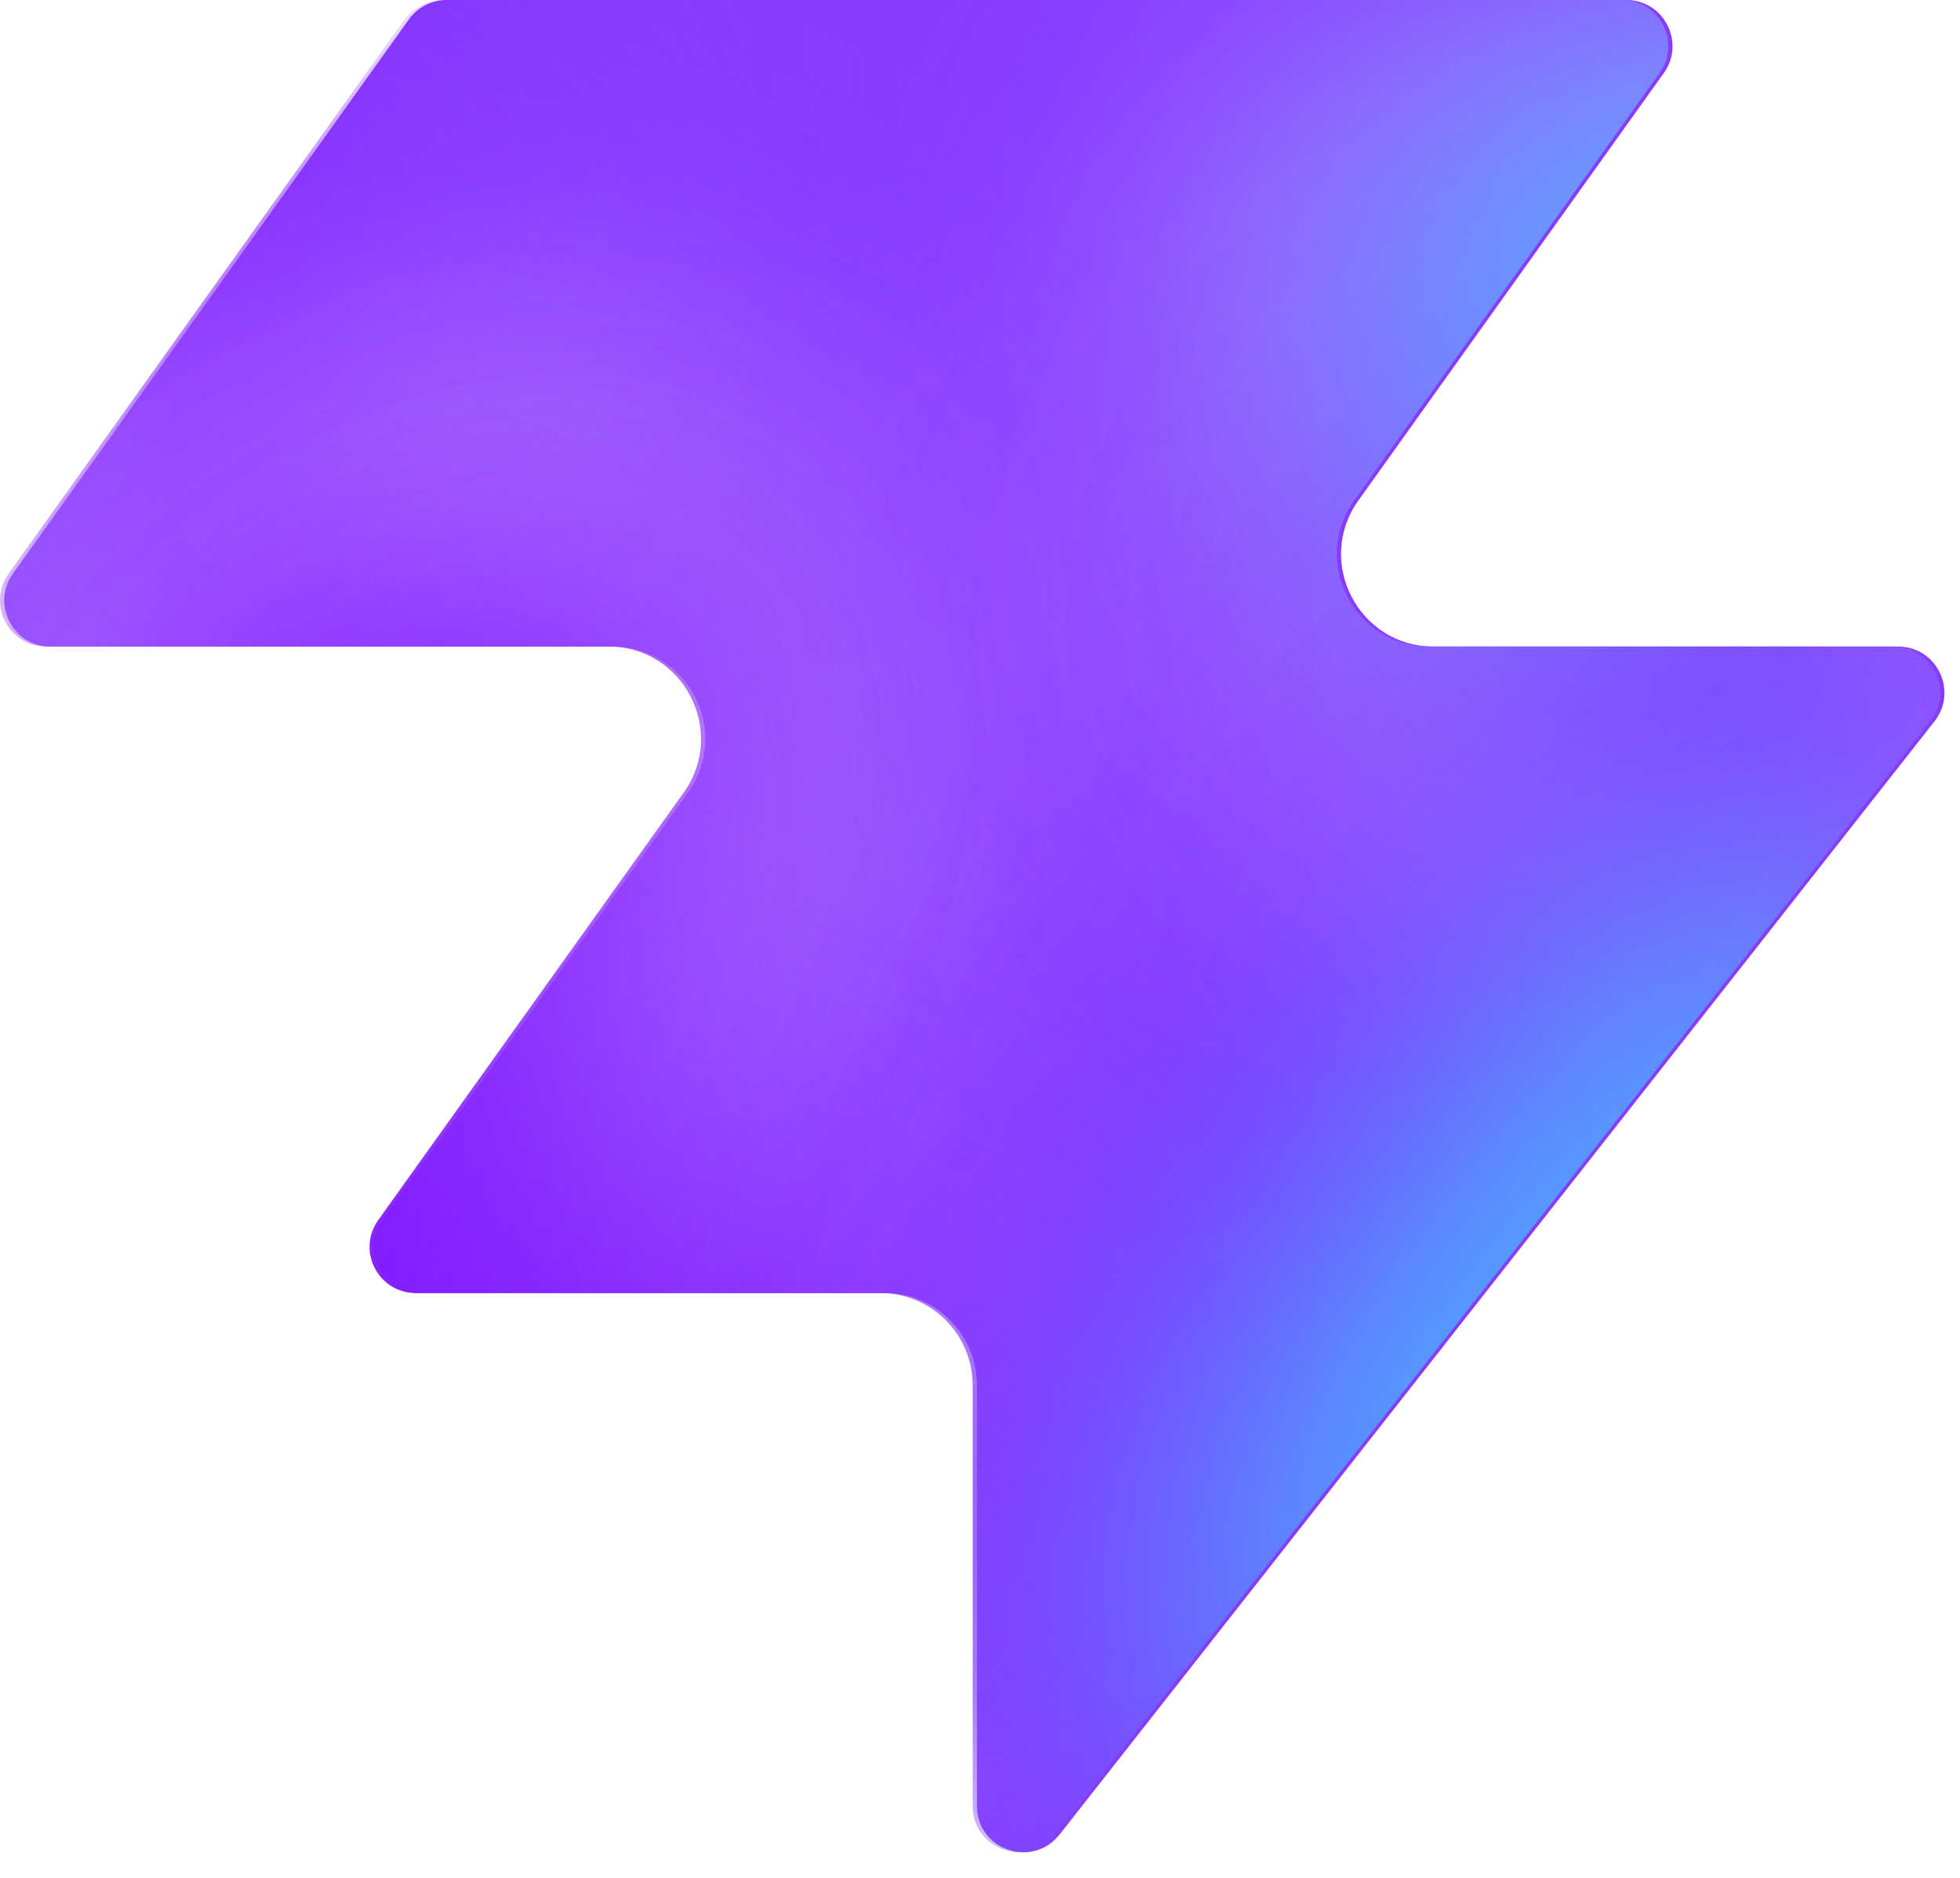
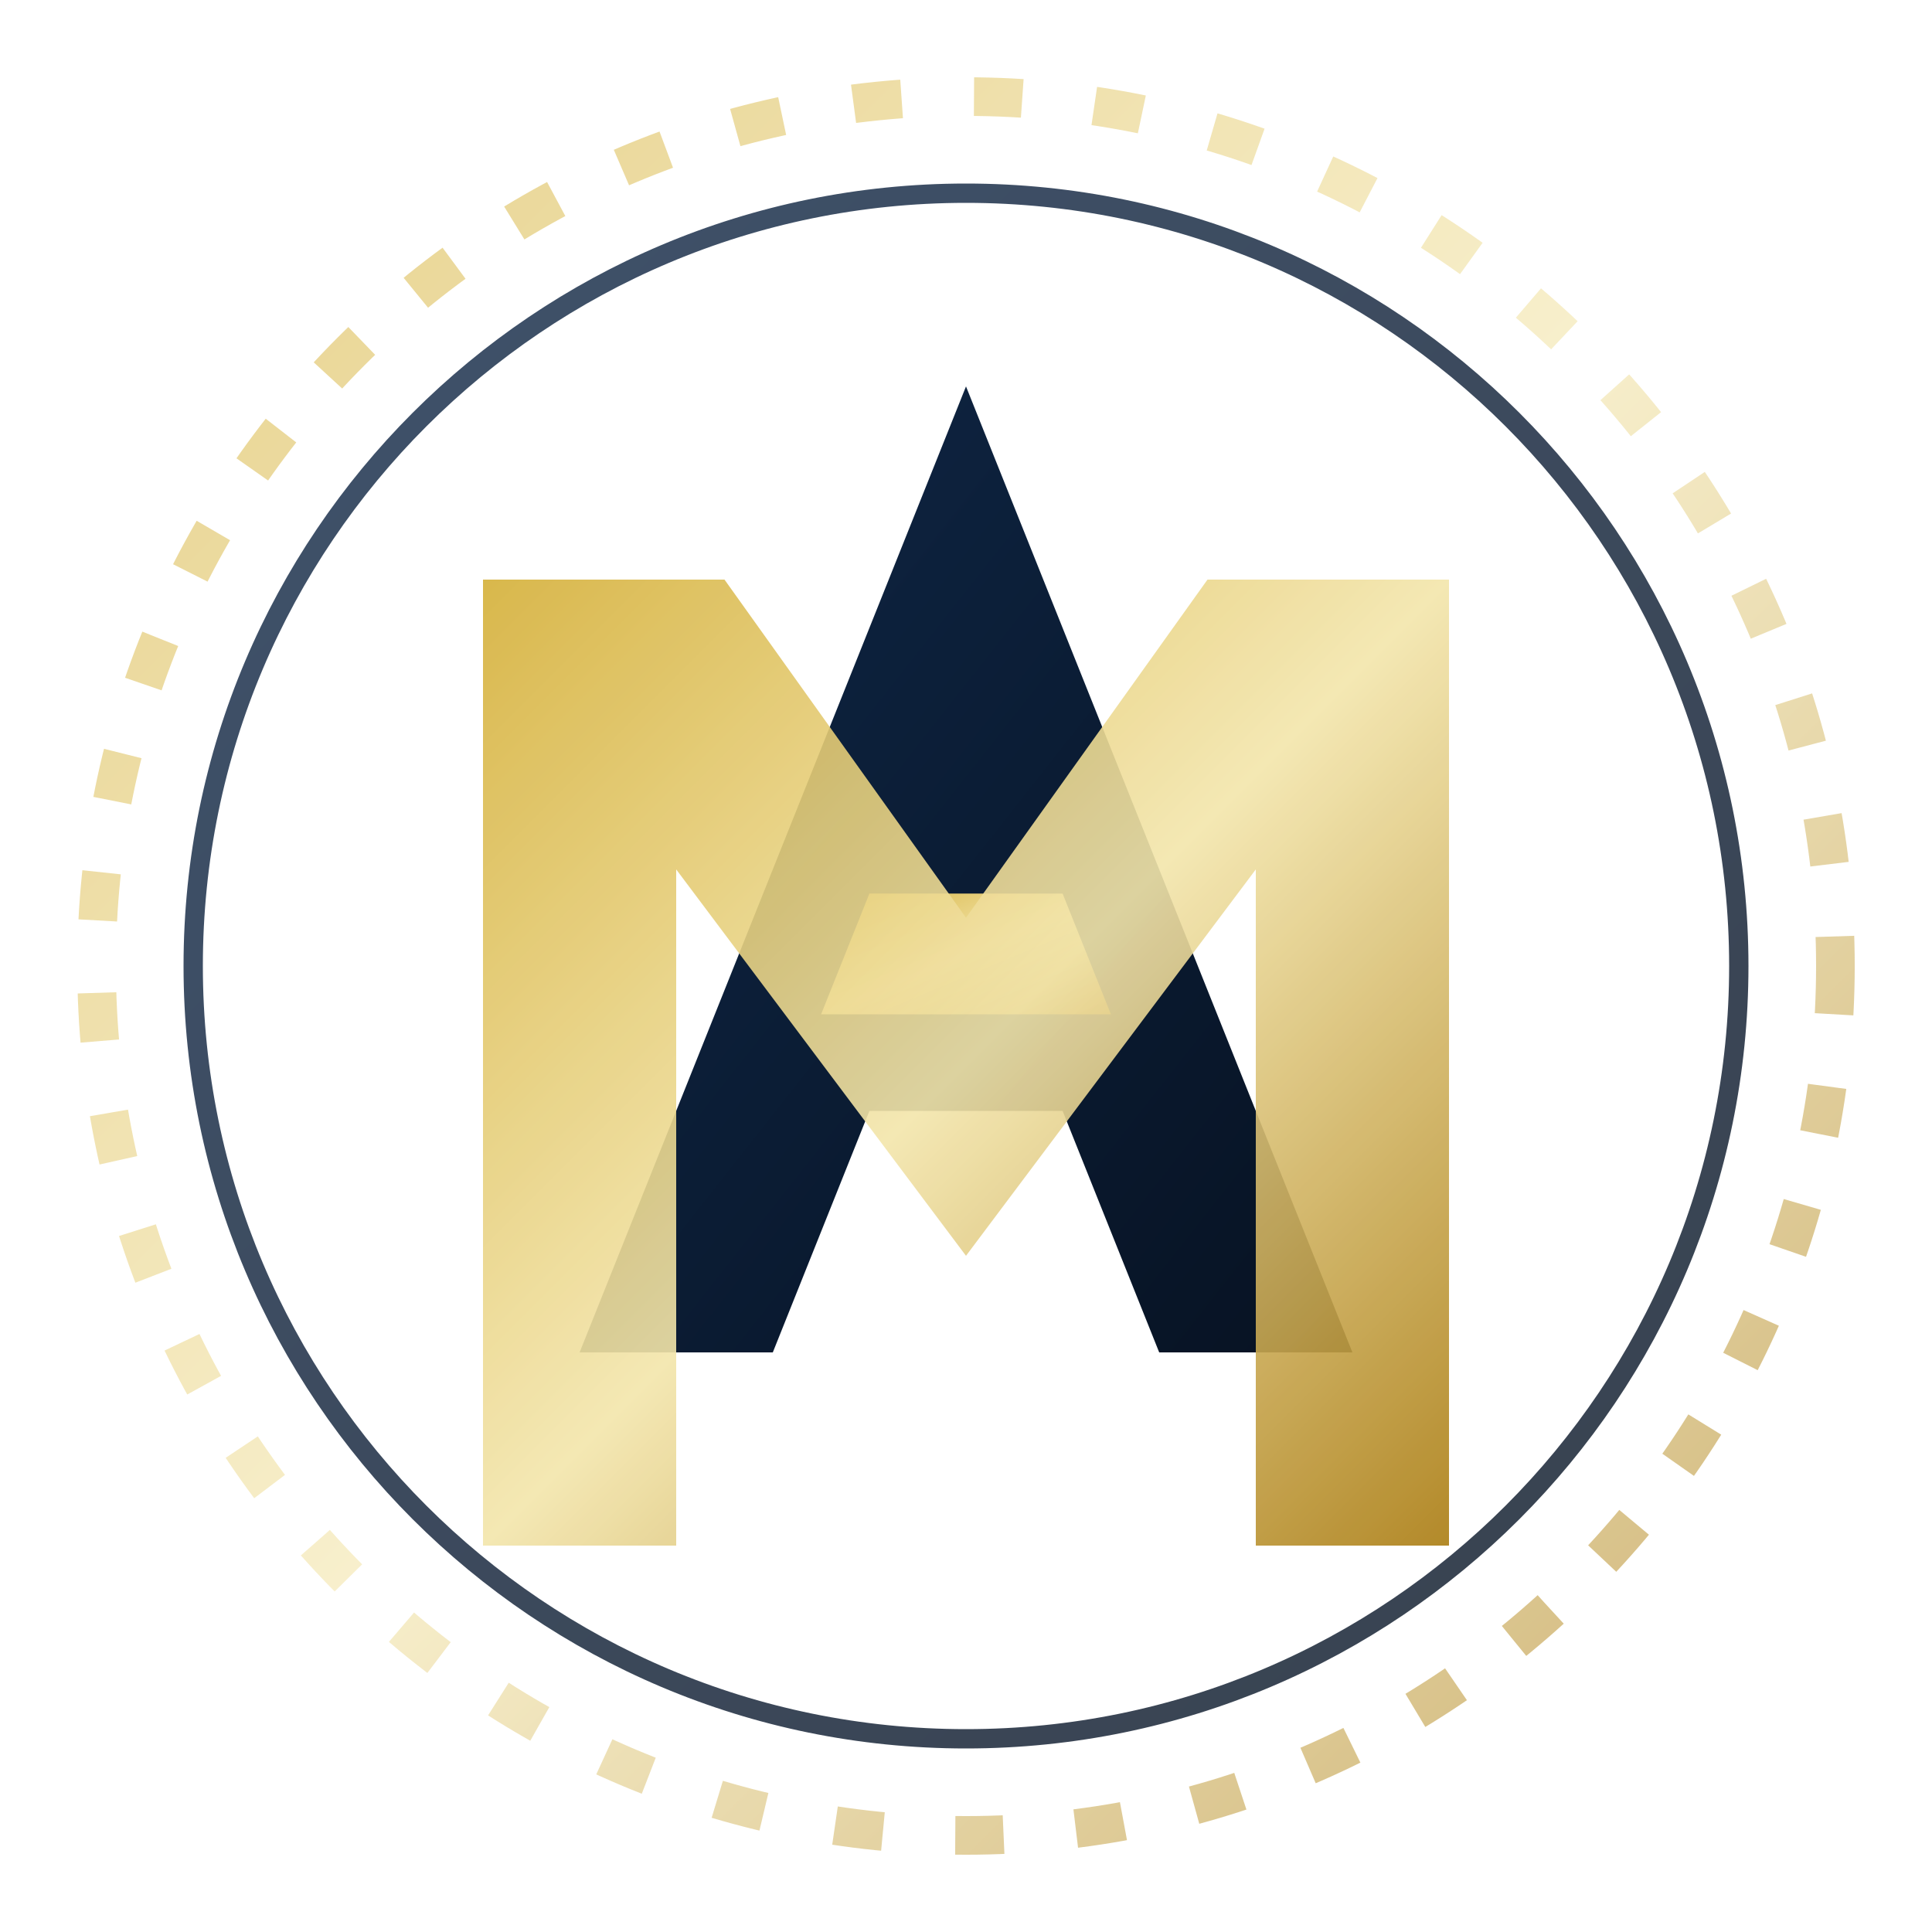
- <svg xmlns="http://www.w3.org/2000/svg" width="48" height="46" fill="none" viewBox="0 0 48 46">
-   <path fill="#863bff" d="M25.946 44.938c-.664.845-2.021.375-2.021-.698V33.937a2.26 2.26 0 0 0-2.262-2.262H10.287c-.92 0-1.456-1.04-.92-1.788l7.48-10.471c1.07-1.497 0-3.578-1.842-3.578H1.237c-.92 0-1.456-1.04-.92-1.788L10.013.474c.214-.297.556-.474.92-.474h28.894c.92 0 1.456 1.04.92 1.788l-7.48 10.471c-1.07 1.498 0 3.579 1.842 3.579h11.377c.943 0 1.473 1.088.89 1.83L25.947 44.94z" style="fill:#863bff;fill:color(display-p3 .525 .23 1);fill-opacity:1" />
-   <mask id="a" width="48" height="46" x="0" y="0" maskUnits="userSpaceOnUse" style="mask-type:alpha">
-     <path fill="#000" d="M25.842 44.938c-.664.844-2.021.375-2.021-.698V33.937a2.26 2.26 0 0 0-2.262-2.262H10.183c-.92 0-1.456-1.04-.92-1.788l7.48-10.471c1.07-1.498 0-3.579-1.842-3.579H1.133c-.92 0-1.456-1.04-.92-1.787L9.91.473c.214-.297.556-.474.92-.474h28.894c.92 0 1.456 1.04.92 1.788l-7.48 10.471c-1.07 1.498 0 3.578 1.842 3.578h11.377c.943 0 1.473 1.088.89 1.832L25.843 44.94z" style="fill:#000;fill-opacity:1" />
-   </mask>
-   <g mask="url(#a)">
-     <g filter="url(#b)">
-       <ellipse cx="5.508" cy="14.704" fill="#ede6ff" rx="5.508" ry="14.704" style="fill:#ede6ff;fill:color(display-p3 .927 .903 1);fill-opacity:1" transform="matrix(.00324 1 1 -.00324 -4.47 31.516)" />
-     </g>
-     <g filter="url(#c)">
-       <ellipse cx="10.399" cy="29.851" fill="#ede6ff" rx="10.399" ry="29.851" style="fill:#ede6ff;fill:color(display-p3 .927 .903 1);fill-opacity:1" transform="matrix(.00324 1 1 -.00324 -39.328 7.883)" />
-     </g>
-     <g filter="url(#d)">
-       <ellipse cx="5.508" cy="30.487" fill="#7e14ff" rx="5.508" ry="30.487" style="fill:#7e14ff;fill:color(display-p3 .492 .077 1);fill-opacity:1" transform="rotate(89.814 -25.913 -14.639)scale(1 -1)" />
-     </g>
-     <g filter="url(#e)">
-       <ellipse cx="5.508" cy="30.599" fill="#7e14ff" rx="5.508" ry="30.599" style="fill:#7e14ff;fill:color(display-p3 .492 .077 1);fill-opacity:1" transform="rotate(89.814 -32.644 -3.334)scale(1 -1)" />
-     </g>
-     <g filter="url(#f)">
-       <ellipse cx="5.508" cy="30.599" fill="#7e14ff" rx="5.508" ry="30.599" style="fill:#7e14ff;fill:color(display-p3 .492 .077 1);fill-opacity:1" transform="matrix(.00324 1 1 -.00324 -34.34 30.47)" />
-     </g>
-     <g filter="url(#g)">
-       <ellipse cx="14.072" cy="22.078" fill="#ede6ff" rx="14.072" ry="22.078" style="fill:#ede6ff;fill:color(display-p3 .927 .903 1);fill-opacity:1" transform="rotate(93.35 24.506 48.493)scale(-1 1)" />
-     </g>
-     <g filter="url(#h)">
-       <ellipse cx="3.47" cy="21.501" fill="#7e14ff" rx="3.47" ry="21.501" style="fill:#7e14ff;fill:color(display-p3 .492 .077 1);fill-opacity:1" transform="rotate(89.009 28.708 47.59)scale(-1 1)" />
-     </g>
-     <g filter="url(#i)">
-       <ellipse cx="3.47" cy="21.501" fill="#7e14ff" rx="3.47" ry="21.501" style="fill:#7e14ff;fill:color(display-p3 .492 .077 1);fill-opacity:1" transform="rotate(89.009 28.708 47.59)scale(-1 1)" />
-     </g>
-     <g filter="url(#j)">
-       <ellipse cx=".387" cy="8.972" fill="#7e14ff" rx="4.407" ry="29.108" style="fill:#7e14ff;fill:color(display-p3 .492 .077 1);fill-opacity:1" transform="rotate(39.51 .387 8.972)" />
-     </g>
-     <g filter="url(#k)">
-       <ellipse cx="47.523" cy="-6.092" fill="#7e14ff" rx="4.407" ry="29.108" style="fill:#7e14ff;fill:color(display-p3 .492 .077 1);fill-opacity:1" transform="rotate(37.892 47.523 -6.092)" />
-     </g>
-     <g filter="url(#l)">
-       <ellipse cx="41.412" cy="6.333" fill="#47bfff" rx="5.971" ry="9.665" style="fill:#47bfff;fill:color(display-p3 .28 .748 1);fill-opacity:1" transform="rotate(37.892 41.412 6.333)" />
-     </g>
-     <g filter="url(#m)">
-       <ellipse cx="-1.879" cy="38.332" fill="#7e14ff" rx="4.407" ry="29.108" style="fill:#7e14ff;fill:color(display-p3 .492 .077 1);fill-opacity:1" transform="rotate(37.892 -1.88 38.332)" />
-     </g>
-     <g filter="url(#n)">
-       <ellipse cx="-1.879" cy="38.332" fill="#7e14ff" rx="4.407" ry="29.108" style="fill:#7e14ff;fill:color(display-p3 .492 .077 1);fill-opacity:1" transform="rotate(37.892 -1.88 38.332)" />
-     </g>
-     <g filter="url(#o)">
-       <ellipse cx="35.651" cy="29.907" fill="#7e14ff" rx="4.407" ry="29.108" style="fill:#7e14ff;fill:color(display-p3 .492 .077 1);fill-opacity:1" transform="rotate(37.892 35.651 29.907)" />
-     </g>
-     <g filter="url(#p)">
-       <ellipse cx="38.418" cy="32.4" fill="#47bfff" rx="5.971" ry="15.297" style="fill:#47bfff;fill:color(display-p3 .28 .748 1);fill-opacity:1" transform="rotate(37.892 38.418 32.4)" />
-     </g>
-   </g>
+ <svg xmlns="http://www.w3.org/2000/svg" viewBox="0 0 400 400" width="100%" height="100%">
  <defs>
-     <filter id="b" width="60.045" height="41.654" x="-19.77" y="16.149" color-interpolation-filters="sRGB" filterUnits="userSpaceOnUse">
-       <feFlood flood-opacity="0" result="BackgroundImageFix" />
-       <feBlend in="SourceGraphic" in2="BackgroundImageFix" result="shape" />
-       <feGaussianBlur result="effect1_foregroundBlur_2002_17158" stdDeviation="7.659" />
-     </filter>
-     <filter id="c" width="90.34" height="51.437" x="-54.613" y="-7.533" color-interpolation-filters="sRGB" filterUnits="userSpaceOnUse">
-       <feFlood flood-opacity="0" result="BackgroundImageFix" />
-       <feBlend in="SourceGraphic" in2="BackgroundImageFix" result="shape" />
-       <feGaussianBlur result="effect1_foregroundBlur_2002_17158" stdDeviation="7.659" />
-     </filter>
-     <filter id="d" width="79.355" height="29.4" x="-49.64" y="2.03" color-interpolation-filters="sRGB" filterUnits="userSpaceOnUse">
-       <feFlood flood-opacity="0" result="BackgroundImageFix" />
-       <feBlend in="SourceGraphic" in2="BackgroundImageFix" result="shape" />
-       <feGaussianBlur result="effect1_foregroundBlur_2002_17158" stdDeviation="4.596" />
-     </filter>
-     <filter id="e" width="79.579" height="29.4" x="-45.045" y="20.029" color-interpolation-filters="sRGB" filterUnits="userSpaceOnUse">
-       <feFlood flood-opacity="0" result="BackgroundImageFix" />
-       <feBlend in="SourceGraphic" in2="BackgroundImageFix" result="shape" />
-       <feGaussianBlur result="effect1_foregroundBlur_2002_17158" stdDeviation="4.596" />
-     </filter>
-     <filter id="f" width="79.579" height="29.4" x="-43.513" y="21.178" color-interpolation-filters="sRGB" filterUnits="userSpaceOnUse">
-       <feFlood flood-opacity="0" result="BackgroundImageFix" />
-       <feBlend in="SourceGraphic" in2="BackgroundImageFix" result="shape" />
-       <feGaussianBlur result="effect1_foregroundBlur_2002_17158" stdDeviation="4.596" />
-     </filter>
-     <filter id="g" width="74.749" height="58.852" x="15.756" y="-17.901" color-interpolation-filters="sRGB" filterUnits="userSpaceOnUse">
-       <feFlood flood-opacity="0" result="BackgroundImageFix" />
-       <feBlend in="SourceGraphic" in2="BackgroundImageFix" result="shape" />
-       <feGaussianBlur result="effect1_foregroundBlur_2002_17158" stdDeviation="7.659" />
-     </filter>
-     <filter id="h" width="61.377" height="25.362" x="23.548" y="2.284" color-interpolation-filters="sRGB" filterUnits="userSpaceOnUse">
-       <feFlood flood-opacity="0" result="BackgroundImageFix" />
-       <feBlend in="SourceGraphic" in2="BackgroundImageFix" result="shape" />
-       <feGaussianBlur result="effect1_foregroundBlur_2002_17158" stdDeviation="4.596" />
-     </filter>
-     <filter id="i" width="61.377" height="25.362" x="23.548" y="2.284" color-interpolation-filters="sRGB" filterUnits="userSpaceOnUse">
-       <feFlood flood-opacity="0" result="BackgroundImageFix" />
-       <feBlend in="SourceGraphic" in2="BackgroundImageFix" result="shape" />
-       <feGaussianBlur result="effect1_foregroundBlur_2002_17158" stdDeviation="4.596" />
-     </filter>
-     <filter id="j" width="56.045" height="63.649" x="-27.636" y="-22.853" color-interpolation-filters="sRGB" filterUnits="userSpaceOnUse">
-       <feFlood flood-opacity="0" result="BackgroundImageFix" />
-       <feBlend in="SourceGraphic" in2="BackgroundImageFix" result="shape" />
-       <feGaussianBlur result="effect1_foregroundBlur_2002_17158" stdDeviation="4.596" />
-     </filter>
-     <filter id="k" width="54.814" height="64.646" x="20.116" y="-38.415" color-interpolation-filters="sRGB" filterUnits="userSpaceOnUse">
-       <feFlood flood-opacity="0" result="BackgroundImageFix" />
-       <feBlend in="SourceGraphic" in2="BackgroundImageFix" result="shape" />
-       <feGaussianBlur result="effect1_foregroundBlur_2002_17158" stdDeviation="4.596" />
-     </filter>
-     <filter id="l" width="33.541" height="35.313" x="24.641" y="-11.323" color-interpolation-filters="sRGB" filterUnits="userSpaceOnUse">
-       <feFlood flood-opacity="0" result="BackgroundImageFix" />
-       <feBlend in="SourceGraphic" in2="BackgroundImageFix" result="shape" />
-       <feGaussianBlur result="effect1_foregroundBlur_2002_17158" stdDeviation="4.596" />
-     </filter>
-     <filter id="m" width="54.814" height="64.646" x="-29.286" y="6.009" color-interpolation-filters="sRGB" filterUnits="userSpaceOnUse">
-       <feFlood flood-opacity="0" result="BackgroundImageFix" />
-       <feBlend in="SourceGraphic" in2="BackgroundImageFix" result="shape" />
-       <feGaussianBlur result="effect1_foregroundBlur_2002_17158" stdDeviation="4.596" />
-     </filter>
-     <filter id="n" width="54.814" height="64.646" x="-29.286" y="6.009" color-interpolation-filters="sRGB" filterUnits="userSpaceOnUse">
-       <feFlood flood-opacity="0" result="BackgroundImageFix" />
-       <feBlend in="SourceGraphic" in2="BackgroundImageFix" result="shape" />
-       <feGaussianBlur result="effect1_foregroundBlur_2002_17158" stdDeviation="4.596" />
-     </filter>
-     <filter id="o" width="54.814" height="64.646" x="8.244" y="-2.416" color-interpolation-filters="sRGB" filterUnits="userSpaceOnUse">
-       <feFlood flood-opacity="0" result="BackgroundImageFix" />
-       <feBlend in="SourceGraphic" in2="BackgroundImageFix" result="shape" />
-       <feGaussianBlur result="effect1_foregroundBlur_2002_17158" stdDeviation="4.596" />
-     </filter>
-     <filter id="p" width="39.409" height="43.623" x="18.713" y="10.588" color-interpolation-filters="sRGB" filterUnits="userSpaceOnUse">
-       <feFlood flood-opacity="0" result="BackgroundImageFix" />
-       <feBlend in="SourceGraphic" in2="BackgroundImageFix" result="shape" />
-       <feGaussianBlur result="effect1_foregroundBlur_2002_17158" stdDeviation="4.596" />
-     </filter>
+     <linearGradient id="goldGradient" x1="0%" y1="0%" x2="100%" y2="100%">
+       <stop offset="0%" stop-color="#D4AF37" />
+       <stop offset="50%" stop-color="#F3E5AB" />
+       <stop offset="100%" stop-color="#AA7C11" />
+     </linearGradient>
+     <linearGradient id="navyGradient" x1="0%" y1="0%" x2="100%" y2="100%">
+       <stop offset="0%" stop-color="#0F2747" />
+       <stop offset="100%" stop-color="#071222" />
+     </linearGradient>
  </defs>
+   <rect width="400" height="400" fill="transparent" />
+   <circle cx="200" cy="200" r="180" fill="none" stroke="url(#goldGradient)" stroke-width="8" stroke-dasharray="10 15" opacity="0.6" />
+   <circle cx="200" cy="200" r="160" fill="none" stroke="url(#navyGradient)" stroke-width="4" opacity="0.8" />
+   <path d="M200 80 L120 280 L160 280 L180 230 L220 230 L240 280 L280 280 Z" fill="url(#navyGradient)" />
+   <path d="M170 210 L230 210 L220 185 L180 185 Z" fill="url(#goldGradient)" />
+   <path d="M100 320 L100 120 L150 120 L200 190 L250 120 L300 120 L300 320 L260 320 L260 180 L200 260 L140 180 L140 320 Z" fill="url(#goldGradient)" opacity="0.9" />
</svg>
